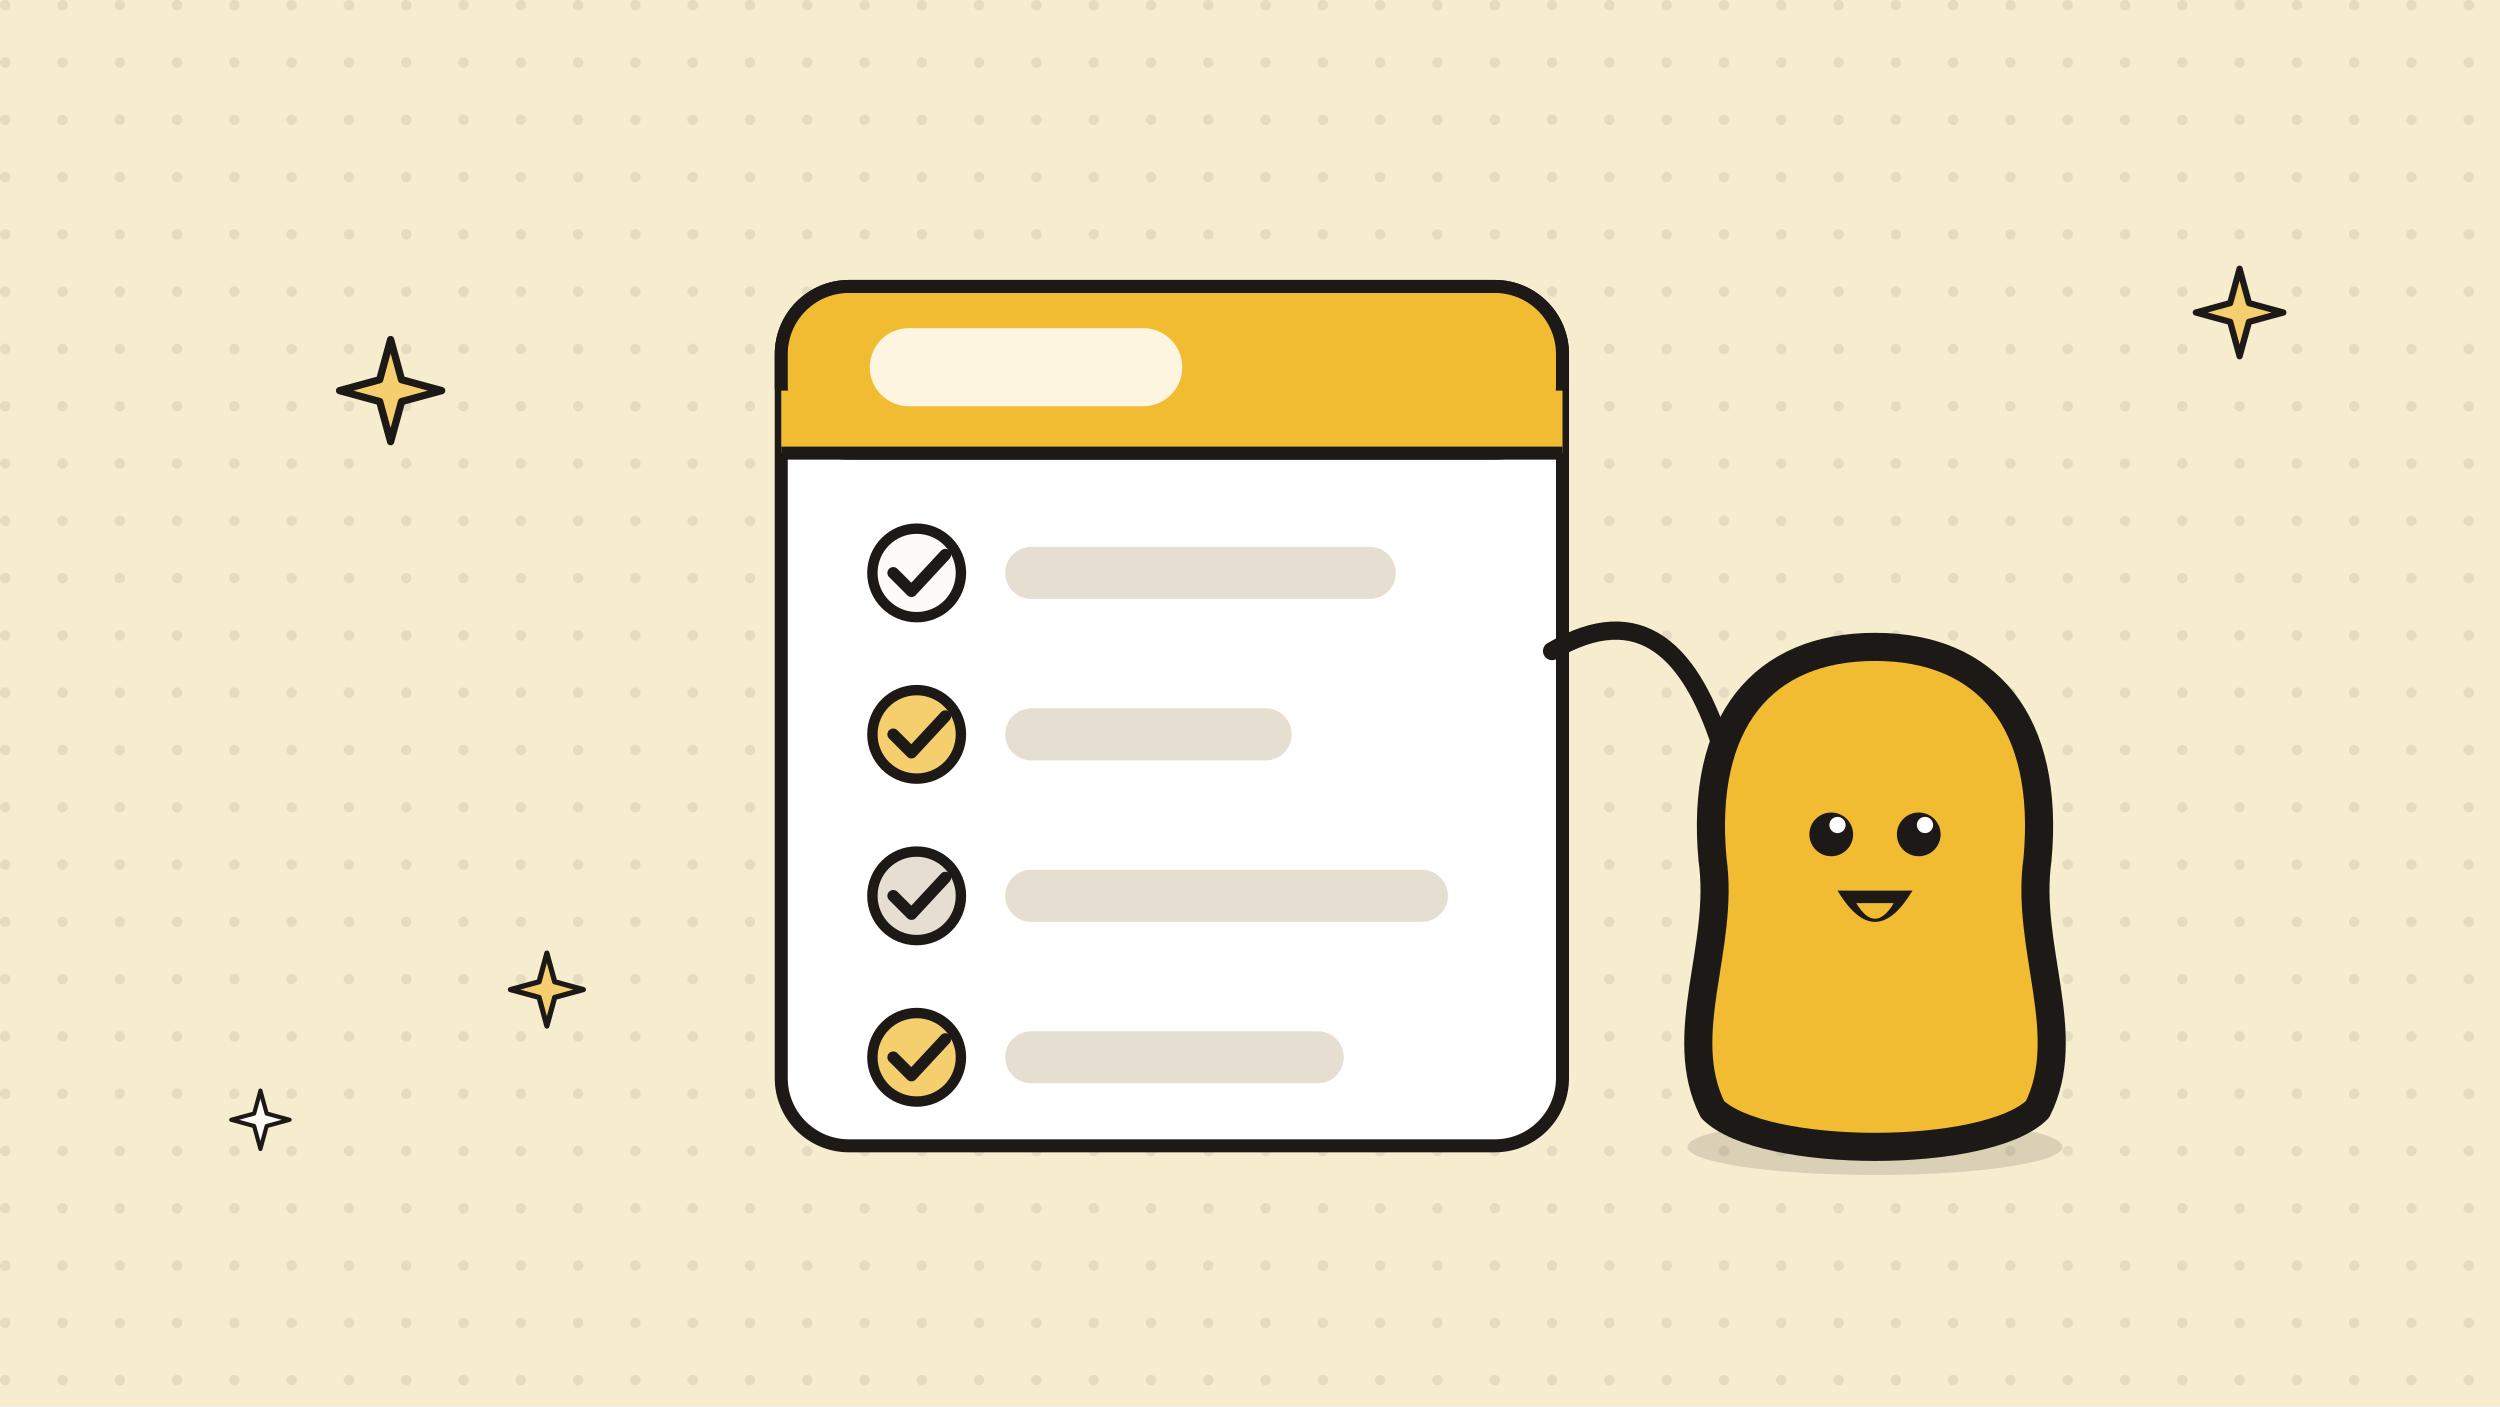
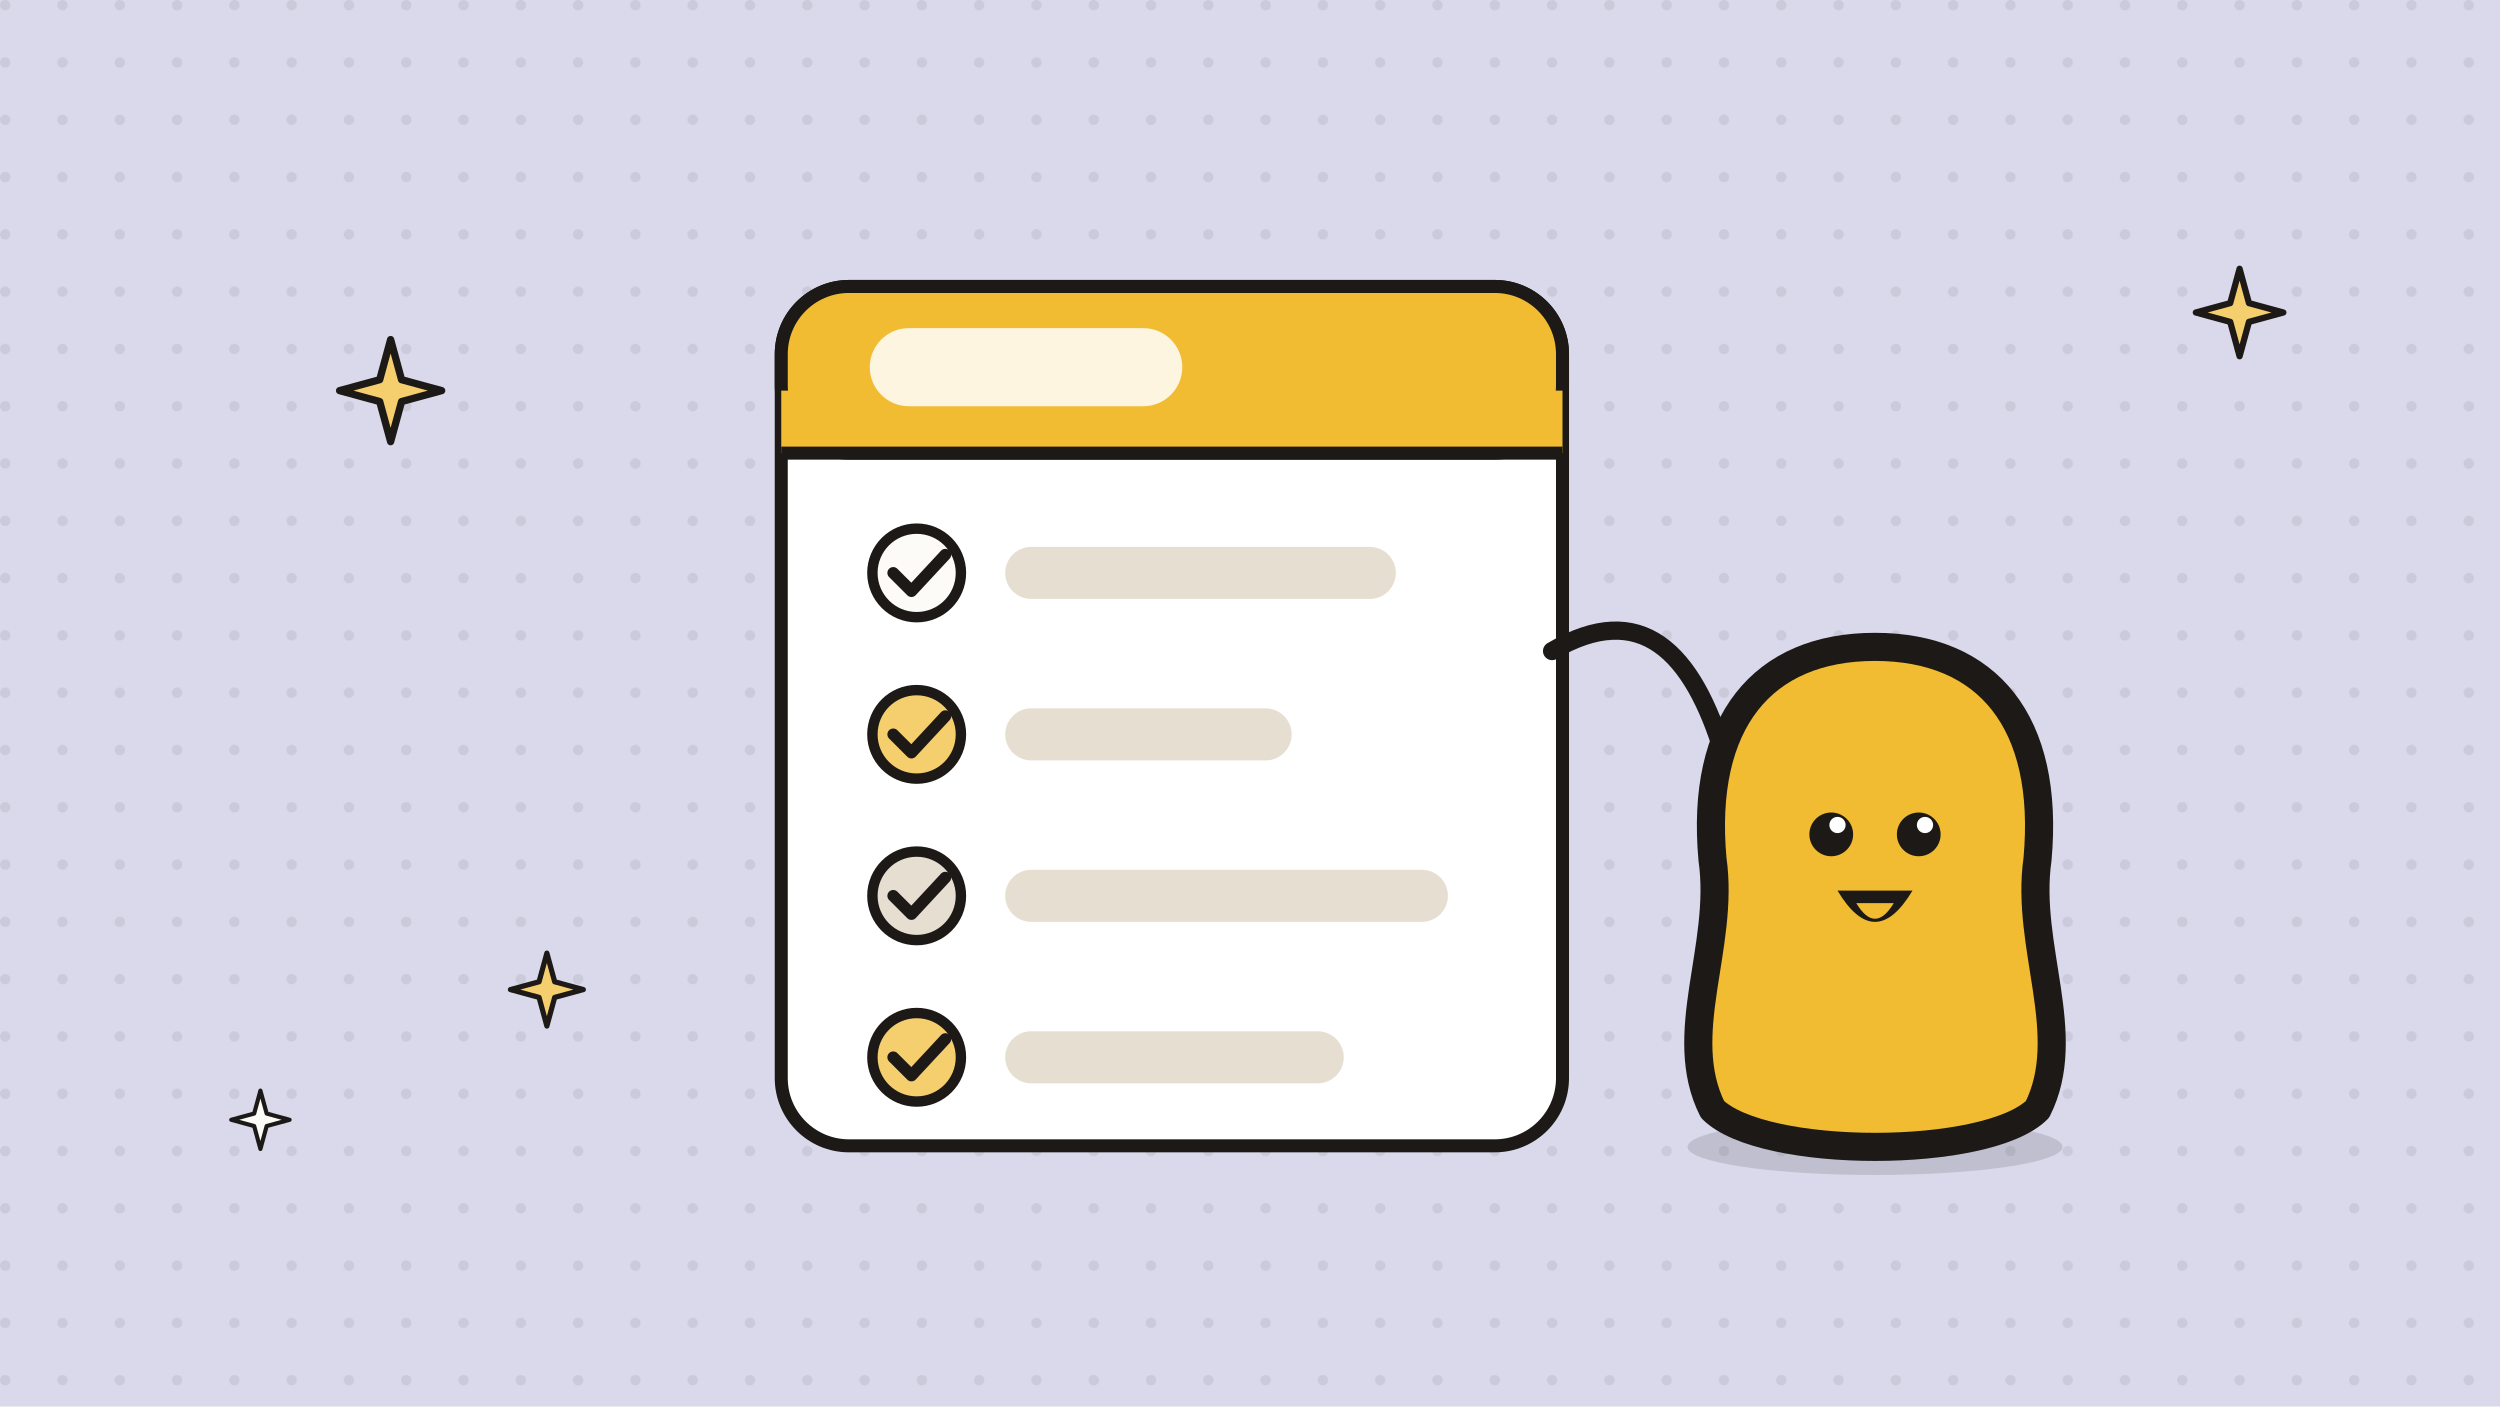
<svg xmlns="http://www.w3.org/2000/svg" viewBox="0 0 960 540" role="img" aria-label="A cheerful character holding up a checklist with big green ticks">
  <defs>
    <pattern id="dots" width="22" height="22" patternUnits="userSpaceOnUse">
      <circle cx="2" cy="2" r="2" fill="#1c1917" opacity=".08" />
    </pattern>
  </defs>
-   <rect width="960" height="540" fill="#f6ecce" />
+   <rect width="960" height="540" fill="#dad9eb" />
  <rect width="960" height="540" fill="url(#dots)" />
  <g transform="translate(300 110)">
    <rect x="0" y="0" width="300" height="330" rx="26" fill="#fff" stroke="#1c1917" stroke-width="5" />
    <rect x="0" y="0" width="300" height="64" rx="26" fill="#f1bc31" stroke="#1c1917" stroke-width="5" />
    <rect x="0" y="40" width="300" height="24" fill="#f1bc31" />
    <line x1="0" y1="64" x2="300" y2="64" stroke="#1c1917" stroke-width="5" />
    <rect x="34" y="16" width="120" height="30" rx="15" fill="#fff" opacity=".85" />
    <circle cx="52" cy="110" r="17" fill="#fdfbf7" stroke="#1c1917" stroke-width="4" />
    <path d="M43 110 l7 7 l13 -14" fill="none" stroke="#1c1917" stroke-width="4.5" stroke-linecap="round" stroke-linejoin="round" />
    <rect x="86" y="100" width="150" height="20" rx="10" fill="#e6dfd1" />
    <circle cx="52" cy="172" r="17" fill="#f5cf6d" stroke="#1c1917" stroke-width="4" />
    <path d="M43 172 l7 7 l13 -14" fill="none" stroke="#1c1917" stroke-width="4.5" stroke-linecap="round" stroke-linejoin="round" />
    <rect x="86" y="162" width="110" height="20" rx="10" fill="#e6dfd1" />
    <circle cx="52" cy="234" r="17" fill="#e6dfd1" stroke="#1c1917" stroke-width="4" />
    <path d="M43 234 l7 7 l13 -14" fill="none" stroke="#1c1917" stroke-width="4.5" stroke-linecap="round" stroke-linejoin="round" />
    <rect x="86" y="224" width="170" height="20" rx="10" fill="#e6dfd1" />
    <circle cx="52" cy="296" r="17" fill="#f5cf6d" stroke="#1c1917" stroke-width="4" />
    <path d="M43 296 l7 7 l13 -14" fill="none" stroke="#1c1917" stroke-width="4.5" stroke-linecap="round" stroke-linejoin="round" />
    <rect x="86" y="286" width="130" height="20" rx="10" fill="#e6dfd1" />
  </g>
  <g transform="translate(600.0 210.0) scale(2.4)">
    <ellipse cx="50" cy="96" rx="30" ry="4.5" fill="#000" opacity=".12" />
    <path d="M50 16 C68 16, 78 28, 76 50 C74 64, 82 78, 76 90 C68 98, 32 98, 24 90 C18 78, 26 64, 24 50 C22 28, 32 16, 50 16 Z" fill="#f1bc31" stroke="#1c1917" stroke-width="4.5" stroke-linejoin="round" />
    <circle cx="43" cy="46" r="3.5" fill="#1c1917" />
    <circle cx="57" cy="46" r="3.5" fill="#1c1917" />
    <circle cx="44" cy="44.5" r="1.3" fill="#fff" />
    <circle cx="58" cy="44.5" r="1.3" fill="#fff" />
    <path d="M44 55 Q50 65 56 55 Z" fill="#1c1917" />
    <path d="M47 57 Q50 62 53 57 Z" fill="#f1bc31" />
  </g>
  <path d="M596 250 C630 230 650 250 662 290" fill="none" stroke="#1c1917" stroke-width="7" stroke-linecap="round" />
  <path transform="translate(150 150) scale(1.4)" d="M0 -14 L3 -3 L14 0 L3 3 L0 14 L-3 3 L-14 0 L-3 -3 Z" fill="#f5cf6d" stroke="#1c1917" stroke-width="2" stroke-linejoin="round" />
  <path transform="translate(210 380) scale(1)" d="M0 -14 L3 -3 L14 0 L3 3 L0 14 L-3 3 L-14 0 L-3 -3 Z" fill="#f5cf6d" stroke="#1c1917" stroke-width="2" stroke-linejoin="round" />
  <path transform="translate(860 120) scale(1.2)" d="M0 -14 L3 -3 L14 0 L3 3 L0 14 L-3 3 L-14 0 L-3 -3 Z" fill="#f5cf6d" stroke="#1c1917" stroke-width="2" stroke-linejoin="round" />
  <path transform="translate(100 430) scale(0.8)" d="M0 -14 L3 -3 L14 0 L3 3 L0 14 L-3 3 L-14 0 L-3 -3 Z" fill="#fdfbf7" stroke="#1c1917" stroke-width="2" stroke-linejoin="round" />
</svg>
